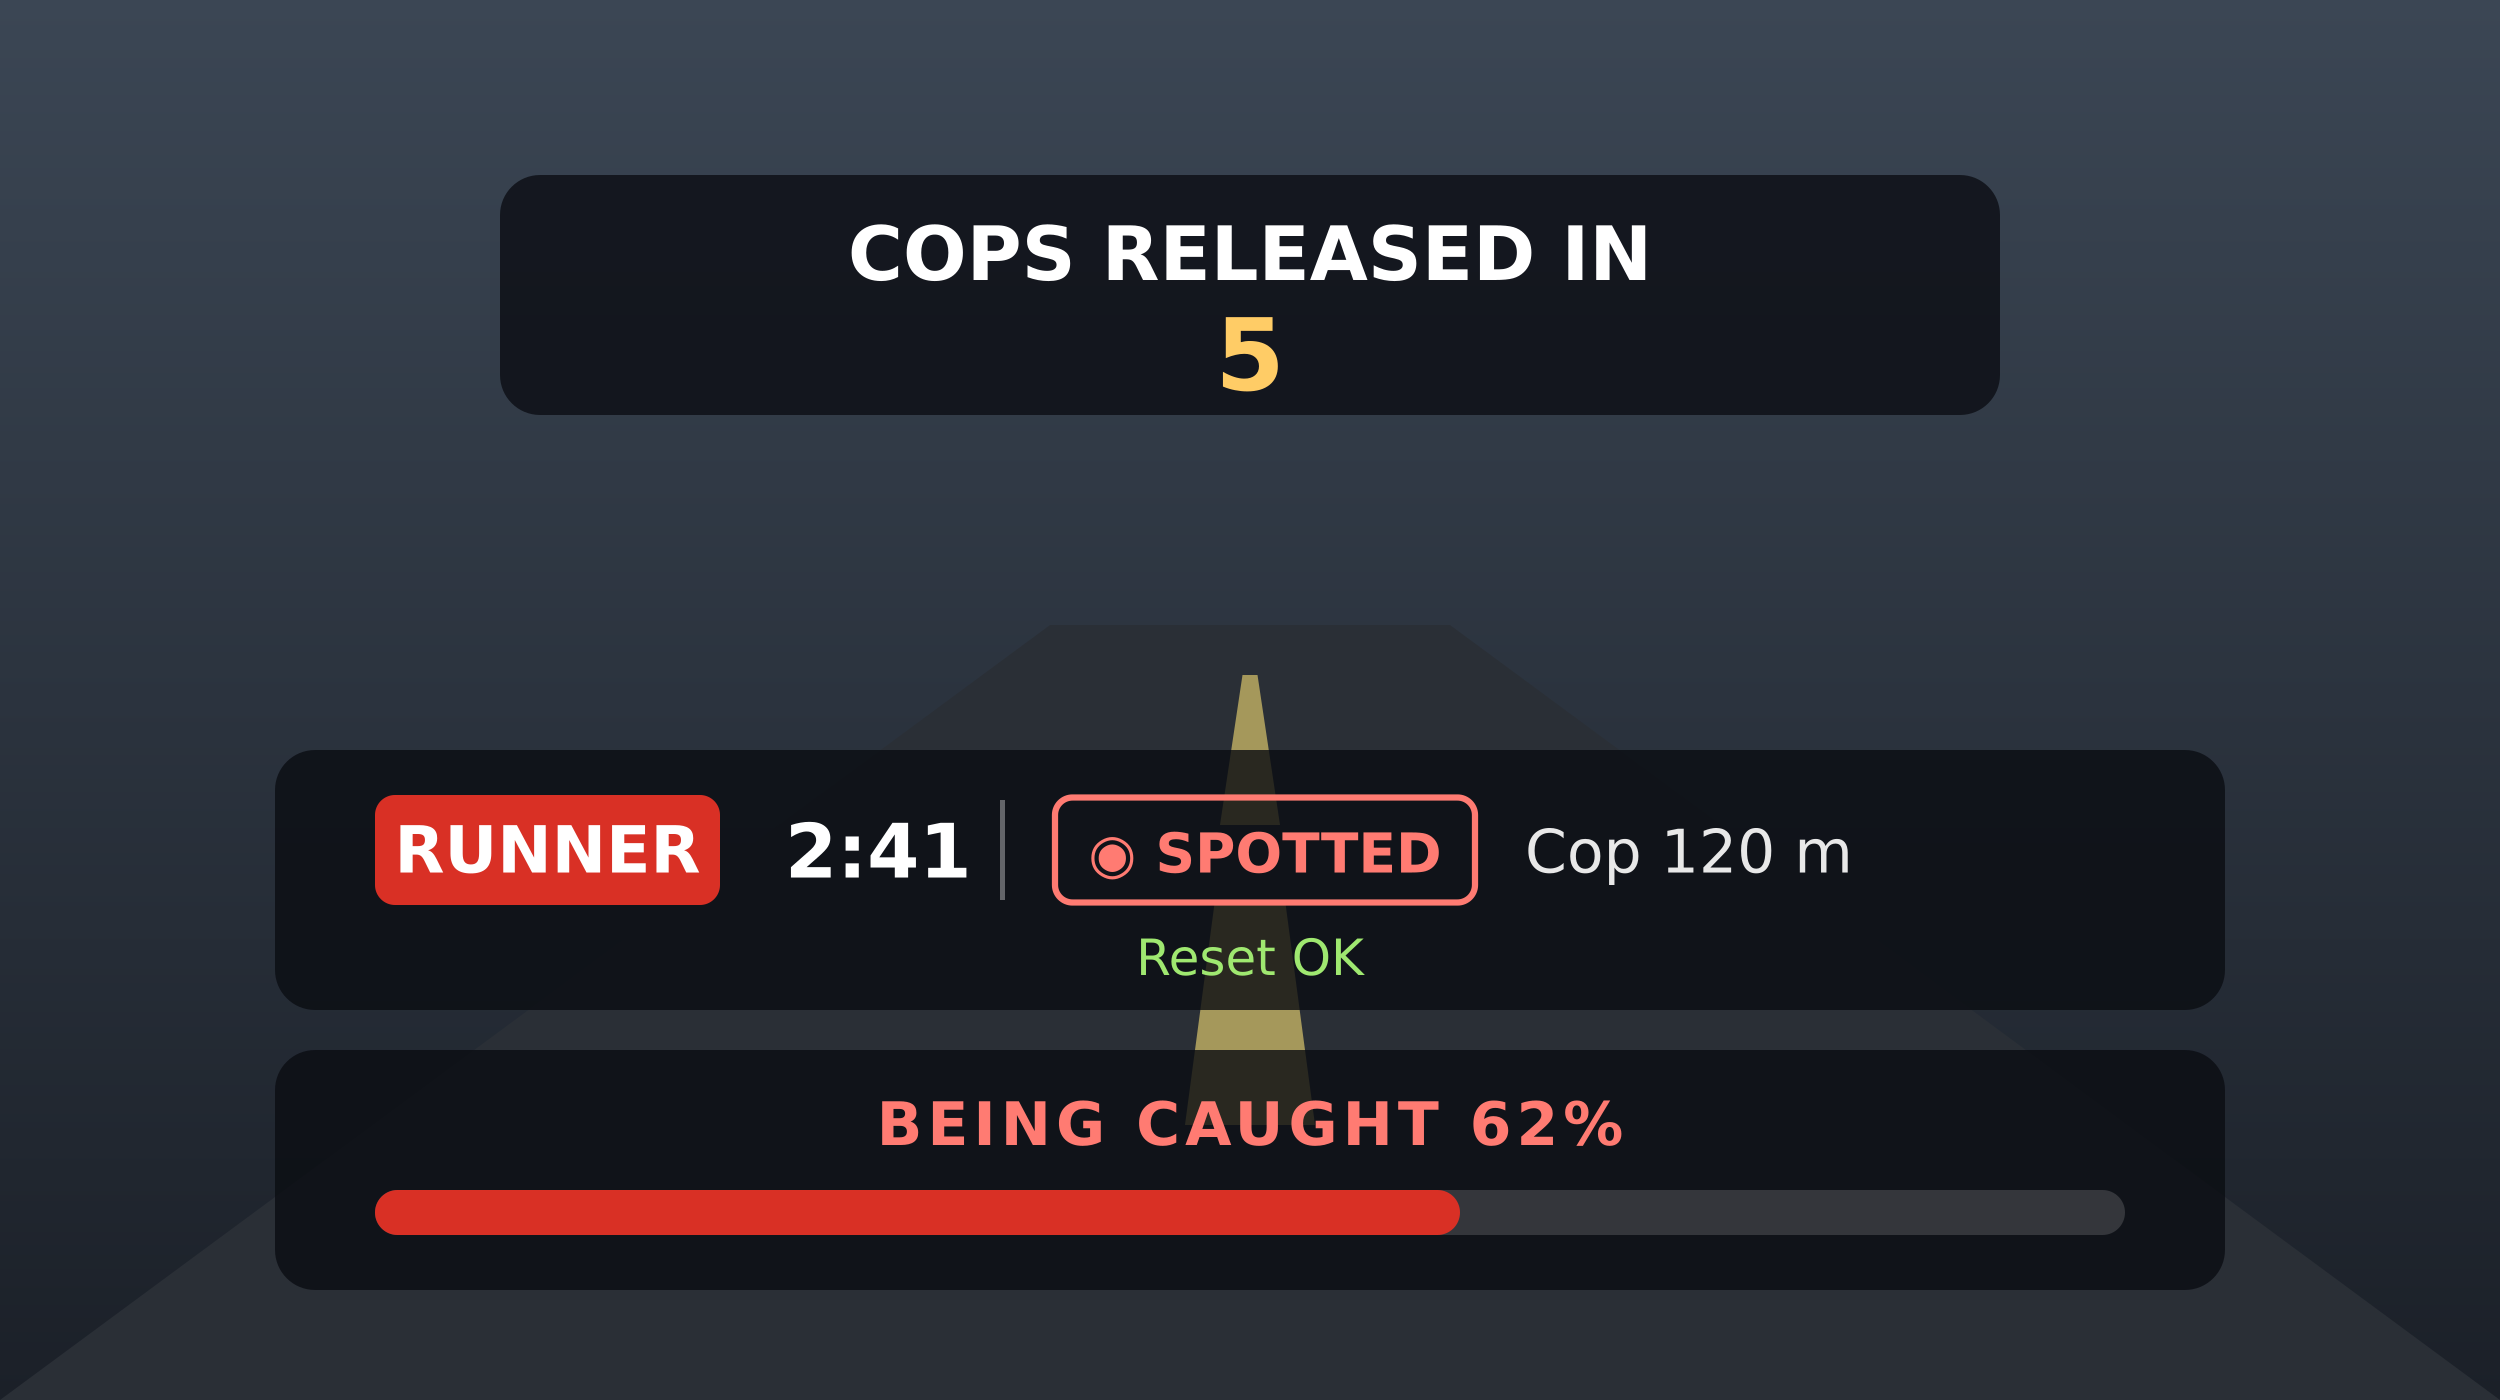
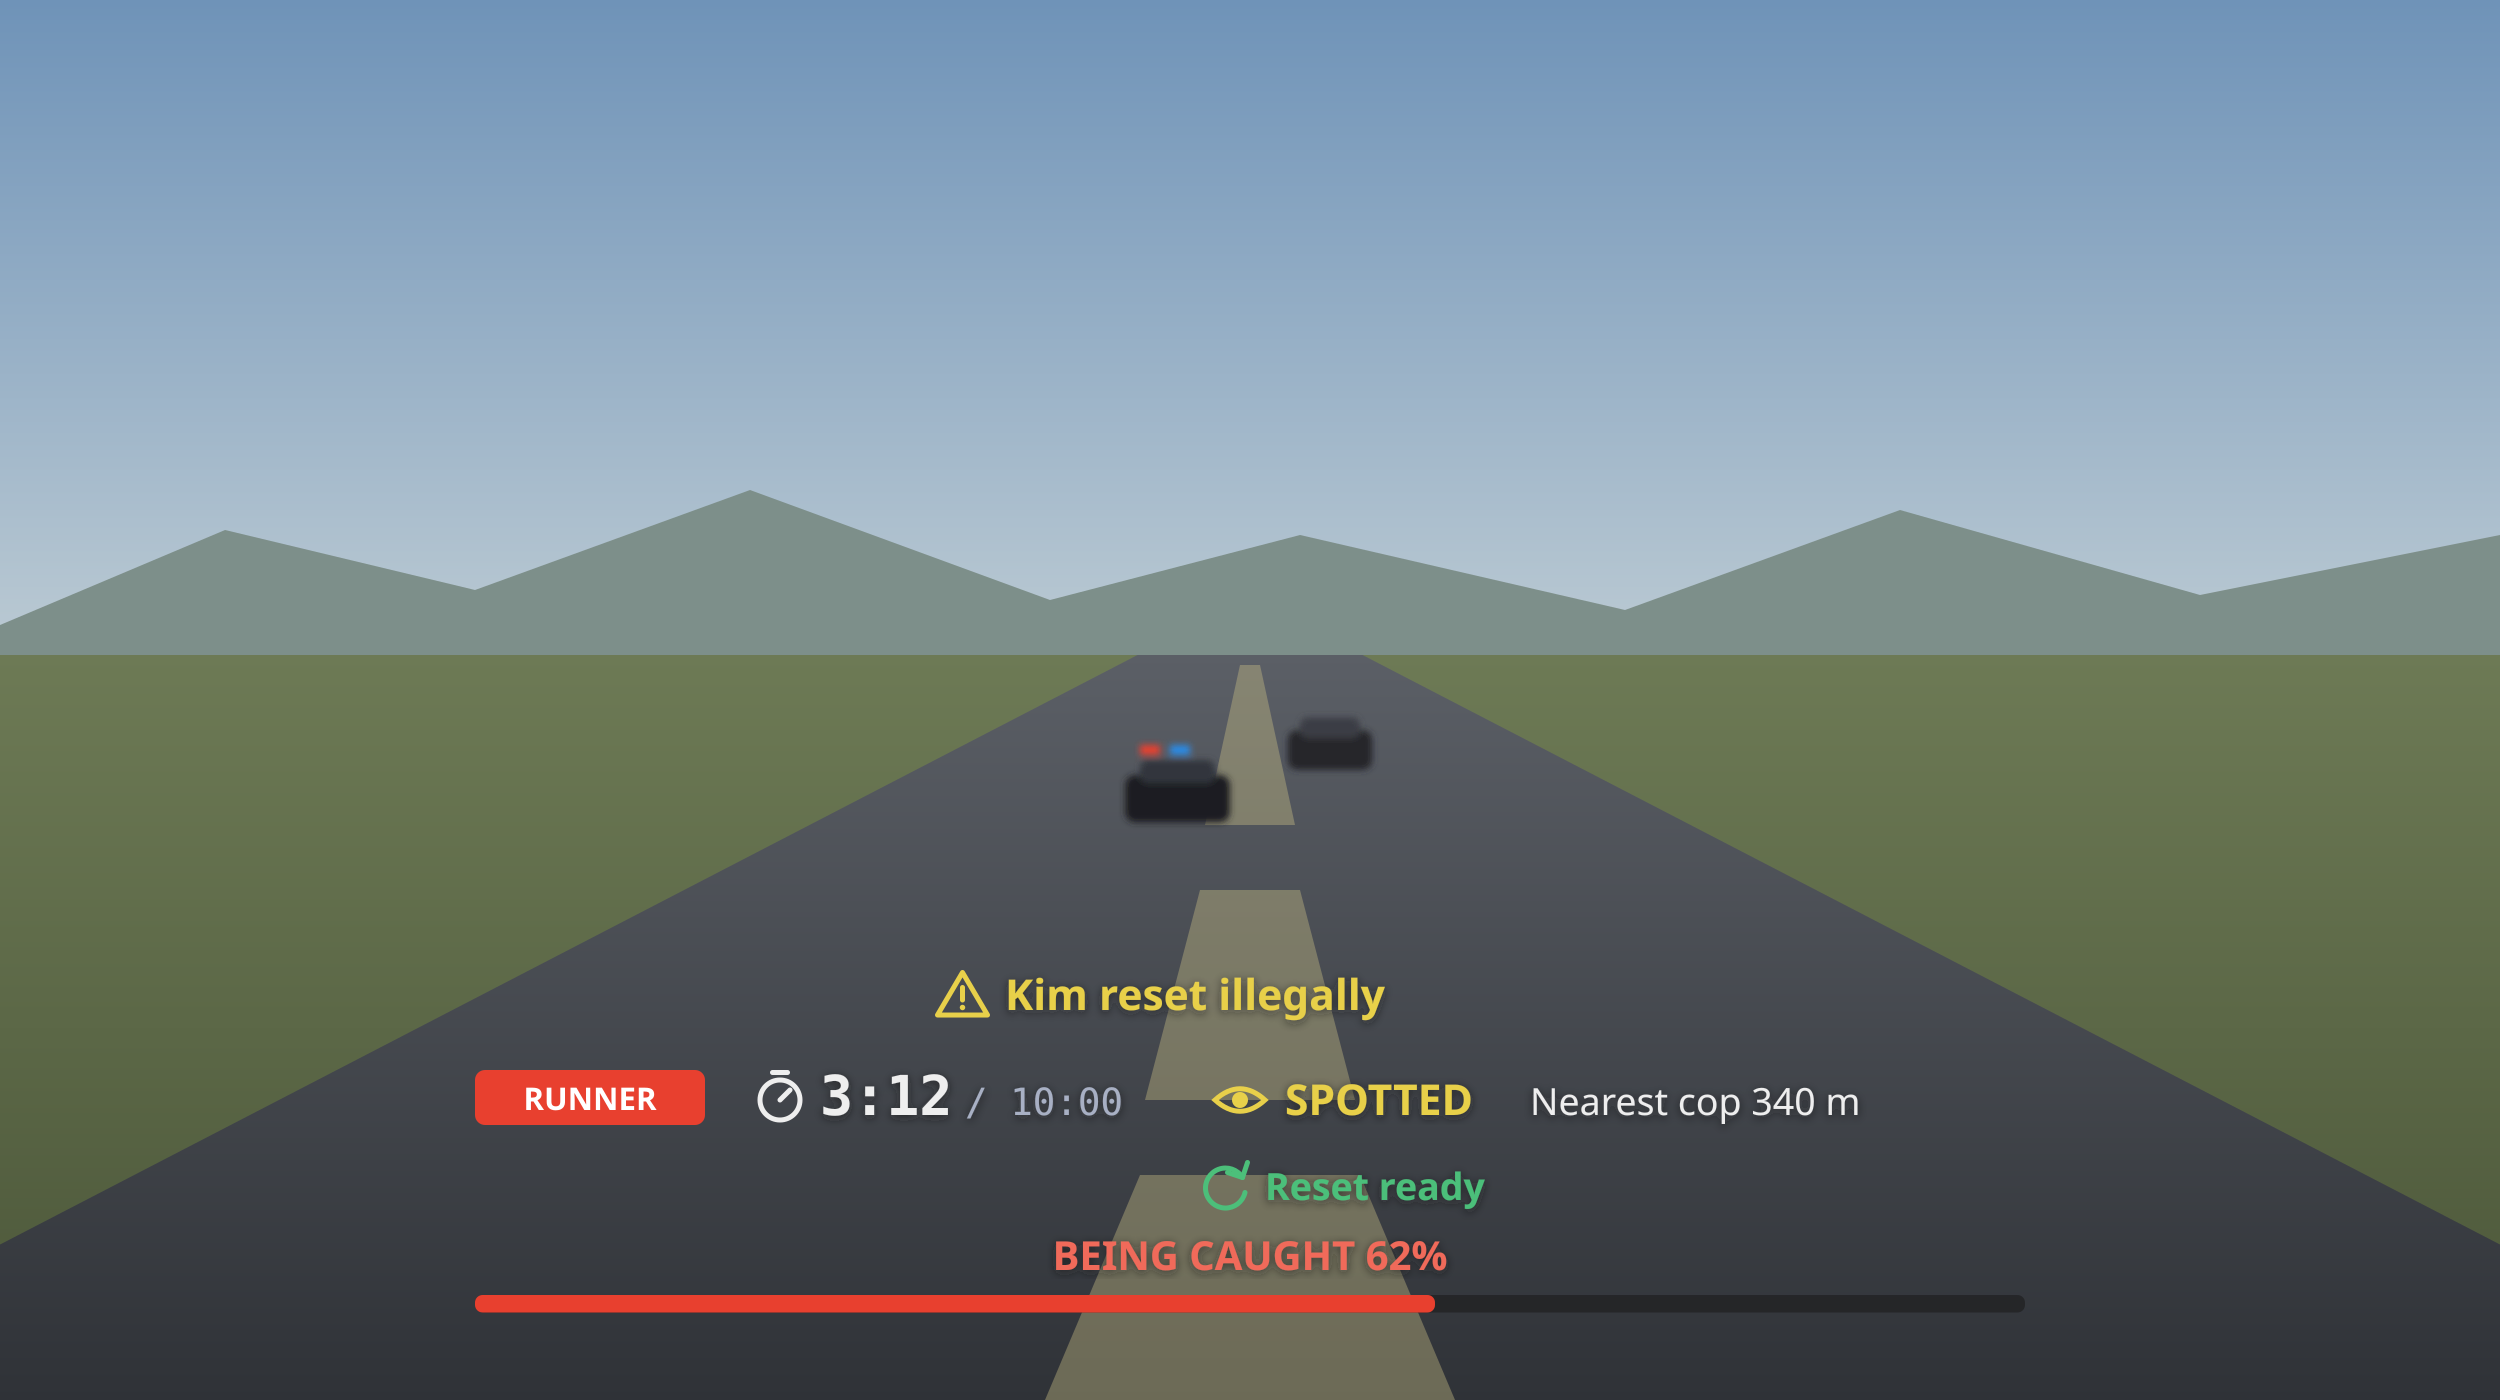
<svg xmlns="http://www.w3.org/2000/svg" width="1000" height="560" viewBox="0 0 1000 560">
  <defs>
-     <linearGradient id="bg" x1="0" y1="0" x2="0" y2="1">
-       <stop offset="0" stop-color="#3b4654" />
-       <stop offset="1" stop-color="#1b2028" />
+     <linearGradient id="sky" x1="0" y1="0" x2="0" y2="1">
+       <stop offset="0" stop-color="#6f93b8" />
+       <stop offset="0.55" stop-color="#c9d4d8" />
+       <stop offset="1" stop-color="#e3d9bf" />
    </linearGradient>
+     <linearGradient id="ground" x1="0" y1="0" x2="0" y2="1">
+       <stop offset="0" stop-color="#6d7a55" />
+       <stop offset="1" stop-color="#4a5538" />
+     </linearGradient>
+     <linearGradient id="road" x1="0" y1="0" x2="0" y2="1">
+       <stop offset="0" stop-color="#5b5f66" />
+       <stop offset="1" stop-color="#2f3237" />
+     </linearGradient>
+     <filter id="sh" x="-10%" y="-30%" width="120%" height="160%">
+       <feDropShadow dx="0" dy="1" stdDeviation="2" flood-color="#1c1c1c" flood-opacity="0.7" />
+     </filter>
+     <filter id="soft">
+       <feGaussianBlur stdDeviation="1.2" />
+     </filter>
  </defs>
-   <rect width="1000" height="560" fill="url(#bg)" />
-   <path d="M0 560 L420 250 L580 250 L1000 560 Z" fill="#2a2f36" />
-   <path d="M497 270 L503 270 L512 330 L488 330 Z M486 360 L514 360 L526 450 L474 450 Z" fill="#d9c56b" opacity="0.7" />
-   <g font-family="DejaVu Sans, sans-serif">
-     <rect x="200" y="70" width="600" height="96" rx="16" fill="#0a0c12" opacity="0.78" />
-     <text x="500" y="112" text-anchor="middle" font-size="30" fill="#ffffff" font-weight="bold">COPS RELEASED IN</text>
-     <text x="500" y="156" text-anchor="middle" font-size="40" fill="#ffcc66" font-weight="bold">5</text>
-     <rect x="110" y="300" width="780" height="104" rx="16" fill="#0a0c12" opacity="0.8" />
-     <rect x="150" y="318" width="138" height="44" rx="8" fill="#d93025" />
-     <text x="219" y="349" text-anchor="middle" font-size="26" fill="#fff" font-weight="bold">RUNNER</text>
-     <text x="314" y="351" font-size="30" fill="#fff" font-weight="bold">2:41</text>
-     <rect x="400" y="320" width="2" height="40" fill="#ffffff" opacity="0.35" />
-     <rect x="422" y="319" width="168" height="42" rx="7" fill="none" stroke="#ff7b72" stroke-width="2.5" />
-     <text x="506" y="349" text-anchor="middle" font-size="22" fill="#ff7b72" font-weight="bold">◉ SPOTTED</text>
-     <text x="610" y="349" font-size="24" fill="#e8e8e8">Cop 120 m</text>
-     <text x="500" y="390" text-anchor="middle" font-size="20" fill="#9fe870">Reset OK</text>
-     <rect x="110" y="420" width="780" height="96" rx="16" fill="#0a0c12" opacity="0.8" />
-     <text x="500" y="458" text-anchor="middle" font-size="24" fill="#ff7b72" font-weight="bold" letter-spacing="2">BEING CAUGHT 62%</text>
-     <rect x="150" y="476" width="700" height="18" rx="9" fill="#ffffff" opacity="0.15" />
-     <rect x="150" y="476" width="434" height="18" rx="9" fill="#d93025" />
+   <rect width="1000" height="560" fill="url(#sky)" />
+   <path d="M0 250 L90 212 L190 236 L300 196 L420 240 L520 214 L650 244 L760 204 L880 238 L1000 214 L1000 270 L0 270 Z" fill="#7d8f8a" />
+   <rect y="262" width="1000" height="298" fill="url(#ground)" />
+   <path d="M-120 560 L455 262 L545 262 L1120 560 Z" fill="url(#road)" />
+   <path d="M496 266 L504 266 L518 330 L482 330 Z M480 356 L520 356 L542 440 L458 440 Z M456 470 L544 470 L582 560 L418 560 Z" fill="#c9bd85" opacity="0.4" />
+   <g filter="url(#soft)">
+     <rect x="515" y="292" width="34" height="16" rx="4" fill="#26282c" />
+     <rect x="520" y="287" width="24" height="8" rx="3" fill="#3a3d44" />
+     <rect x="450" y="310" width="42" height="19" rx="4" fill="#1d1f23" />
+     <rect x="456" y="304" width="30" height="9" rx="3" fill="#33363c" />
+     <rect x="456" y="298" width="8" height="4" fill="#e8402f" />
+     <rect x="468" y="298" width="8" height="4" fill="#2c8be6" />
  </g>
+   <rect x="150" y="372" width="700" height="150" rx="10" fill="#1c1c1c" fill-opacity="0.0" />
+   <path d="M385 389 L395 406 L375 406 Z" fill="none" stroke="#e8d04a" stroke-width="2" stroke-linejoin="round" />
+   <path d="M385 395 L385 400" stroke="#e8d04a" stroke-width="2" stroke-linecap="round" />
+   <circle cx="385" cy="403" r="1.1" fill="#e8d04a" />
+   <text x="402" y="404" font-family="Overpass, Noto Sans, DejaVu Sans, sans-serif" font-size="17" font-weight="700" fill="#e8d04a" text-anchor="start" filter="url(#sh)">Kim reset illegally</text>
+   <rect x="190" y="428" width="92" height="22" rx="4" fill="#e8402f" />
+   <text x="236.0" y="444" font-family="Overpass, Noto Sans, DejaVu Sans, sans-serif" font-size="12.5" font-weight="700" fill="#ffffff" text-anchor="middle">RUNNER</text>
+   <circle cx="312" cy="440" r="8" fill="none" stroke="#eeeeee" stroke-width="2" />
+   <path d="M312 440 L316 436 M309 429 L315 429" stroke="#eeeeee" stroke-width="2" stroke-linecap="round" />
+   <text x="328" y="446" font-family="Overpass Mono, DejaVu Sans Mono, monospace" font-size="22" font-weight="700" fill="#eeeeee" text-anchor="start" filter="url(#sh)">3:12</text>
+   <text x="386" y="446" font-family="Overpass Mono, DejaVu Sans Mono, monospace" font-size="15" font-weight="400" fill="#a8b0c4" text-anchor="start" filter="url(#sh)"> / 10:00</text>
+   <path d="M486 440 Q496 431 506 440 Q496 449 486 440 Z" fill="none" stroke="#e8d04a" stroke-width="2" />
+   <circle cx="496" cy="440" r="3.2" fill="#e8d04a" />
+   <text x="514" y="446" font-family="Overpass, Noto Sans, DejaVu Sans, sans-serif" font-size="17" font-weight="700" fill="#e8d04a" text-anchor="start" filter="url(#sh)">SPOTTED</text>
+   <text x="612" y="446" font-family="Overpass, Noto Sans, DejaVu Sans, sans-serif" font-size="15" font-weight="400" fill="#eeeeee" text-anchor="start" filter="url(#sh)">Nearest cop 340 m</text>
+   <path d="M497 471 A8 8 0 1 0 498 477" fill="none" stroke="#4cbf7a" stroke-width="2" stroke-linecap="round" />
+   <path d="M499 465 L497 471 L491 469" fill="none" stroke="#4cbf7a" stroke-width="2" stroke-linecap="round" stroke-linejoin="round" />
+   <text x="506" y="480" font-family="Overpass, Noto Sans, DejaVu Sans, sans-serif" font-size="15" font-weight="700" fill="#4cbf7a" text-anchor="start" filter="url(#sh)">Reset ready</text>
+   <text x="500" y="508" font-family="Overpass, Noto Sans, DejaVu Sans, sans-serif" font-size="16" font-weight="700" fill="#f06a5a" text-anchor="middle" filter="url(#sh)">BEING CAUGHT 62%</text>
+   <rect x="190" y="518" width="620" height="7" rx="3" fill="#1c1c1c" fill-opacity="0.6" />
+   <rect x="190" y="518" width="384" height="7" rx="3" fill="#e8402f" />
</svg>
